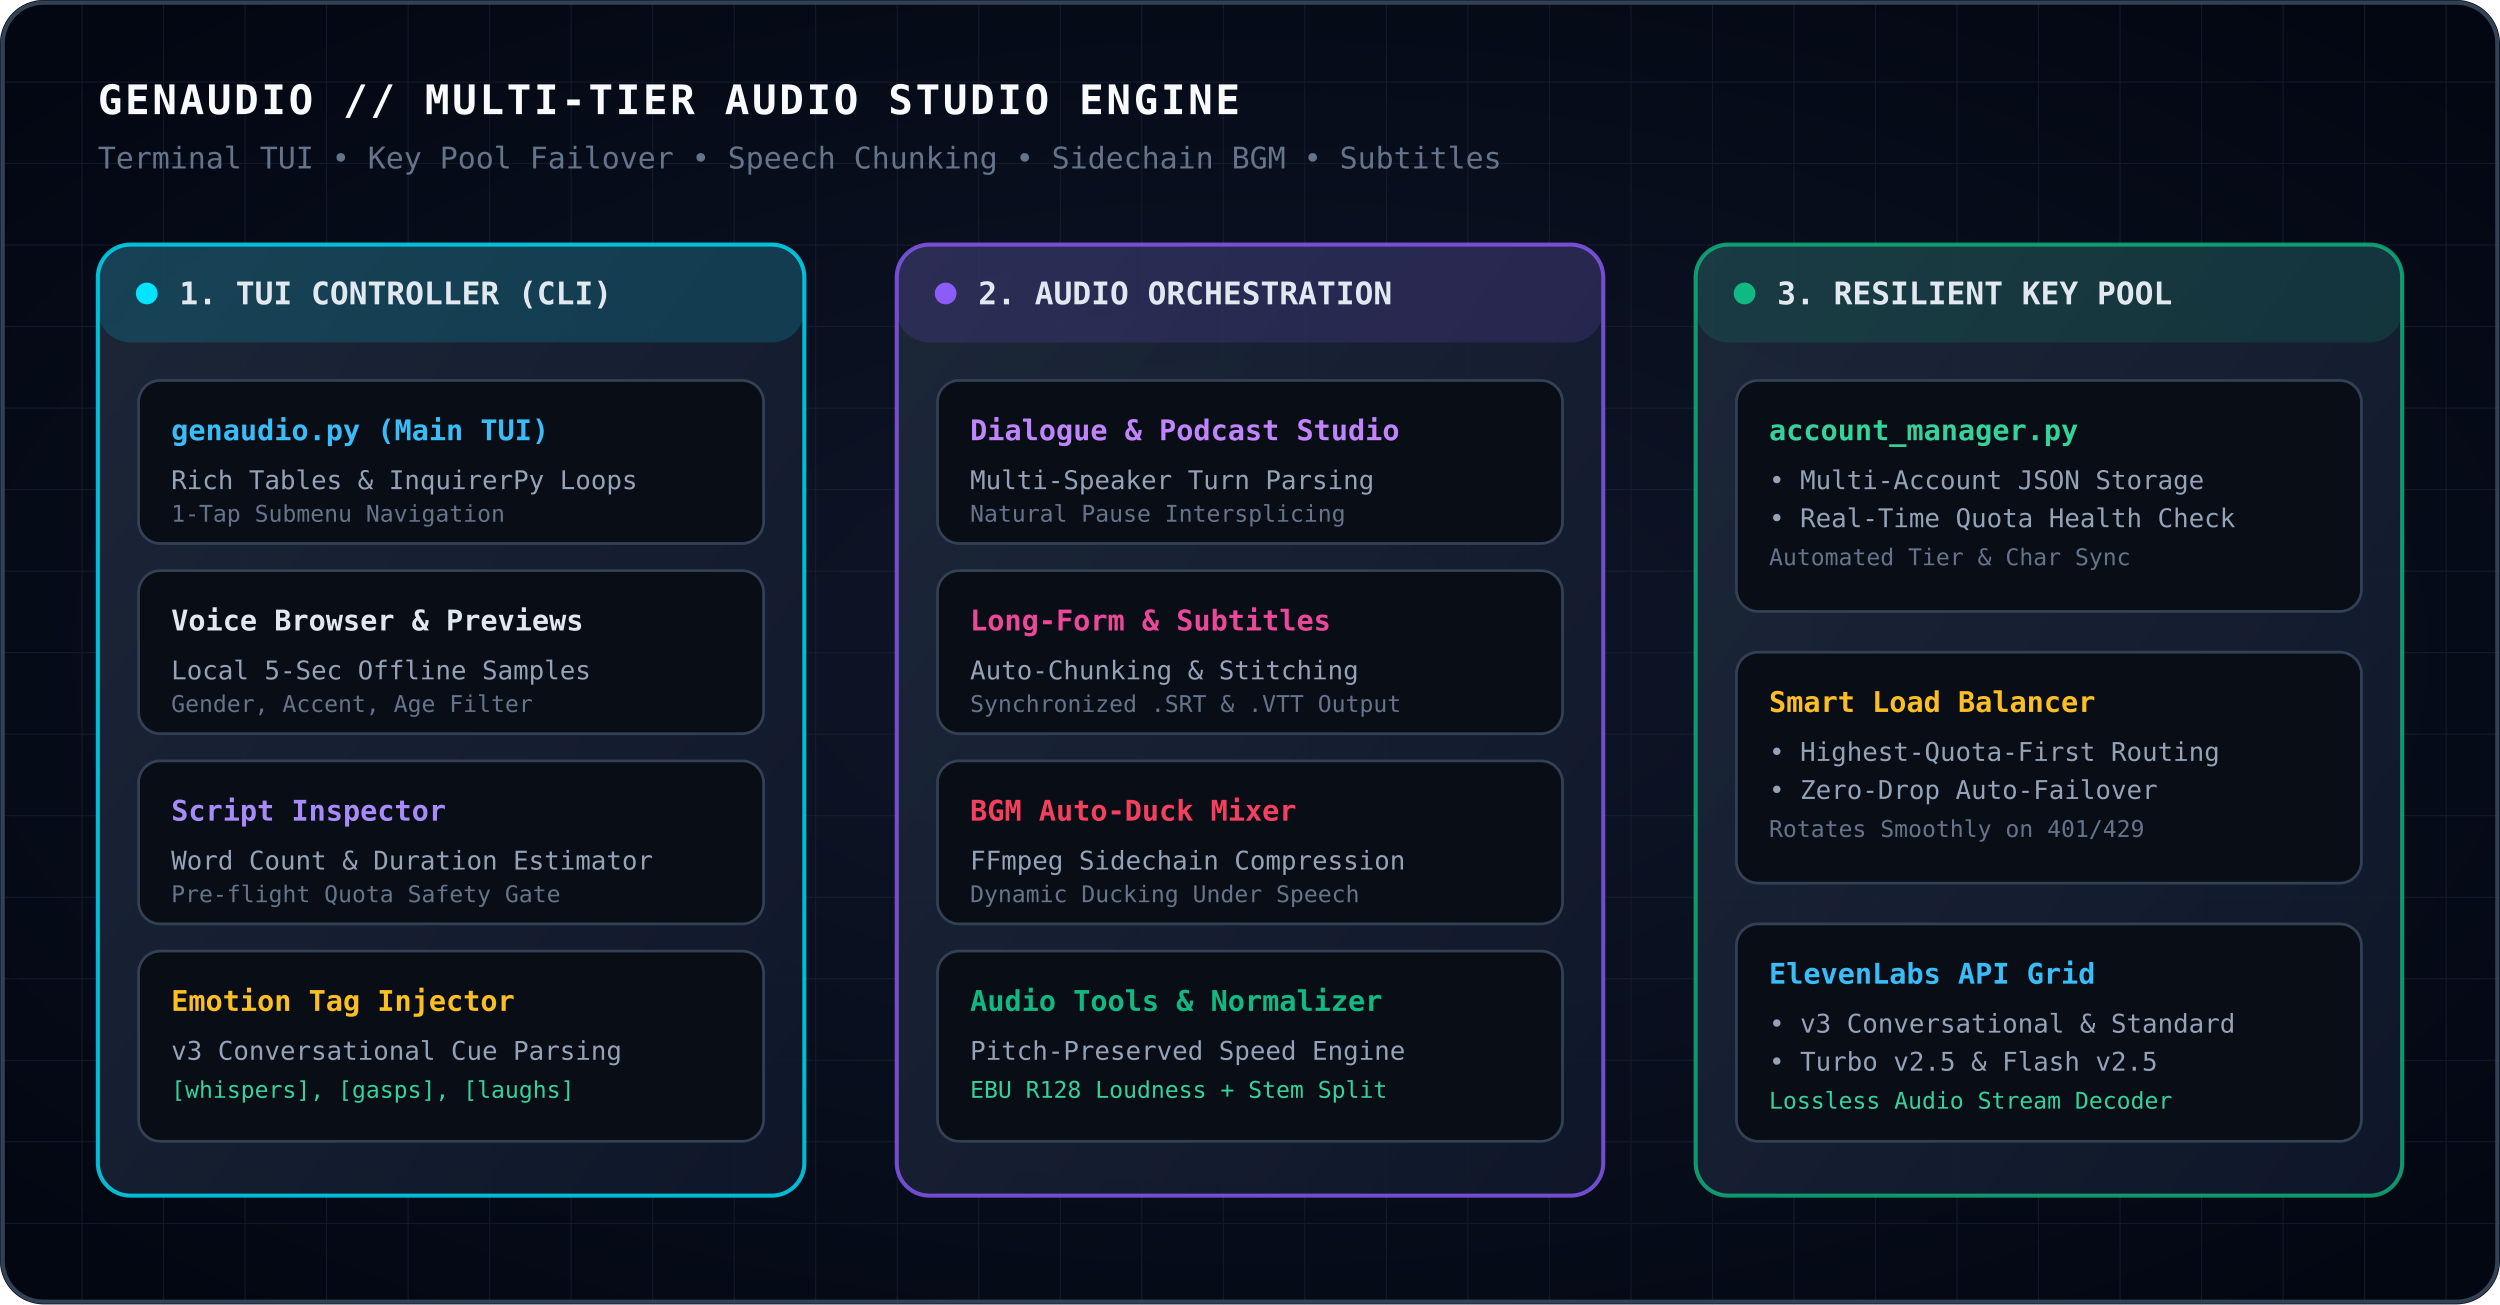
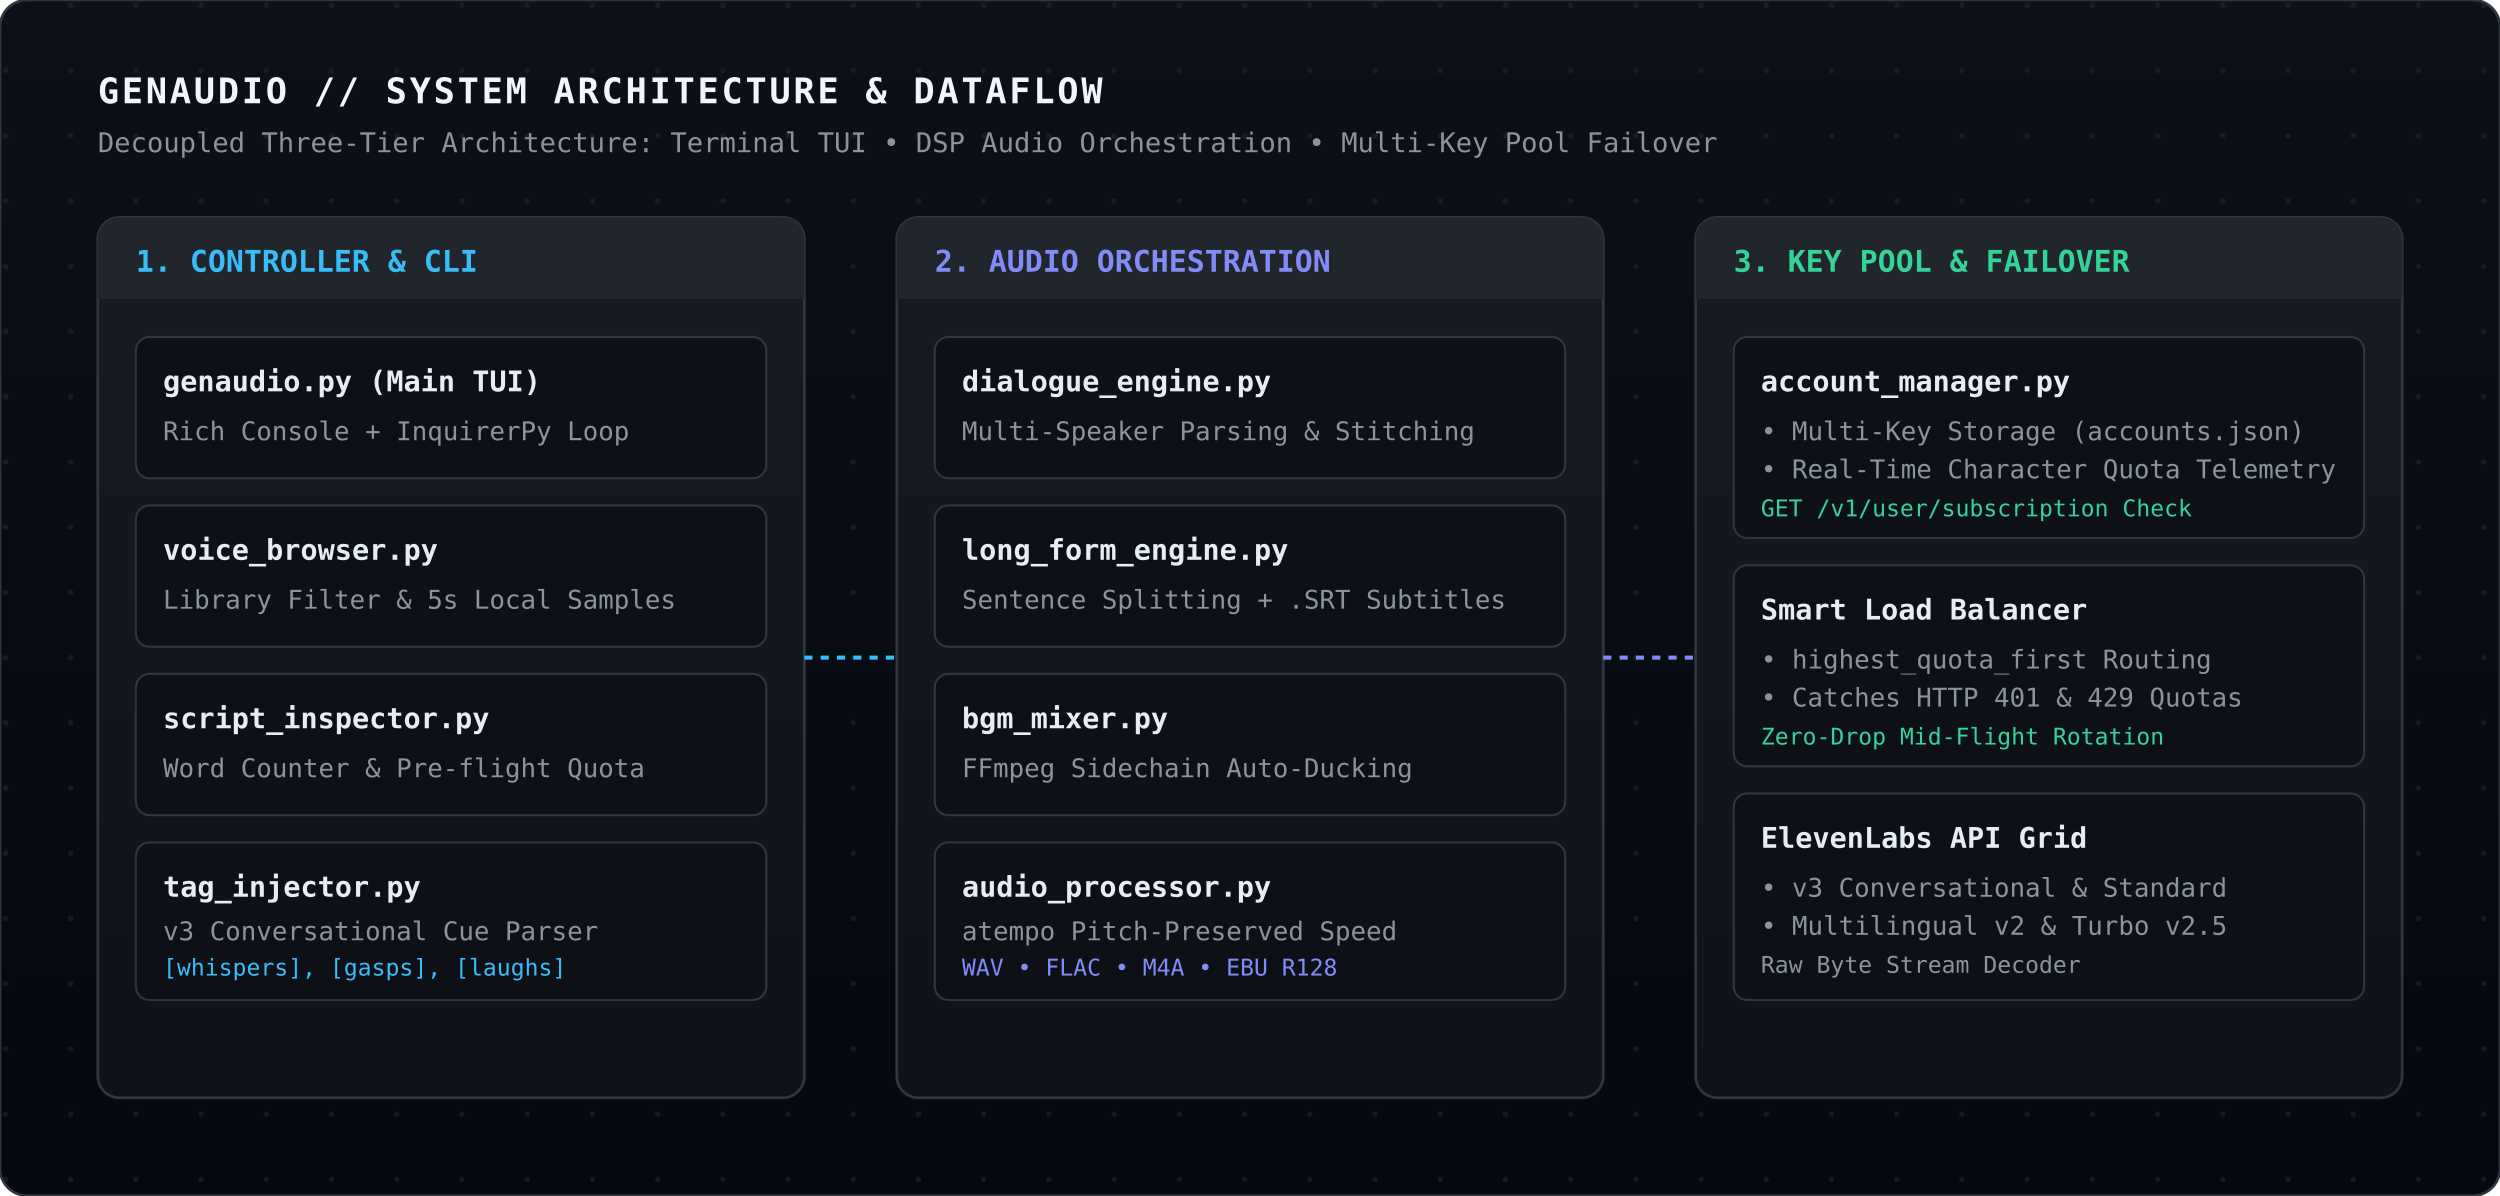
- <svg xmlns="http://www.w3.org/2000/svg" viewBox="0 0 920 480" width="100%" height="100%">
+ <svg xmlns="http://www.w3.org/2000/svg" viewBox="0 0 920 440" width="100%" height="100%">
  <defs>
-     <radialGradient id="bgGlow" cx="50%" cy="50%" r="65%">
-       <stop offset="0%" stop-color="#0F172A" />
-       <stop offset="100%" stop-color="#030712" />
-     </radialGradient>
-     <linearGradient id="cardGrad" x1="0%" y1="0%" x2="100%" y2="100%">
-       <stop offset="0%" stop-color="#1E293B" stop-opacity="0.9" />
-       <stop offset="100%" stop-color="#0F172A" stop-opacity="0.95" />
+     <linearGradient id="bg" x1="0%" y1="0%" x2="0%" y2="100%">
+       <stop offset="0%" stop-color="#0D1117" />
+       <stop offset="100%" stop-color="#05080E" />
    </linearGradient>
-     <pattern id="grid" width="30" height="30" patternUnits="userSpaceOnUse">
-       <path d="M 30 0 L 0 0 0 30" fill="none" stroke="#1E293B" stroke-width="0.75" stroke-opacity="0.5" />
+     <linearGradient id="box" x1="0%" y1="0%" x2="0%" y2="100%">
+       <stop offset="0%" stop-color="#161B22" />
+       <stop offset="100%" stop-color="#0E131A" />
+     </linearGradient>
+     <pattern id="dotGrid" width="24" height="24" patternUnits="userSpaceOnUse">
+       <circle cx="2" cy="2" r="1" fill="#21262D" />
    </pattern>
  </defs>
-   <rect width="920" height="480" rx="16" fill="url(#bgGlow)" />
-   <rect width="920" height="480" rx="16" fill="url(#grid)" />
-   <rect width="918" height="478" x="1" y="1" rx="15" fill="none" stroke="#334155" stroke-width="1.5" />
-   <text x="36" y="42" fill="#F8FAFC" font-family="monospace" font-size="15" font-weight="700" letter-spacing="1">GENAUDIO // MULTI-TIER AUDIO STUDIO ENGINE</text>
-   <text x="36" y="62" fill="#64748B" font-family="monospace" font-size="11">Terminal TUI • Key Pool Failover • Speech Chunking • Sidechain BGM • Subtitles</text>
-   <g transform="translate(36, 90)">
-     <rect width="260" height="350" rx="12" fill="url(#cardGrad)" stroke="#00E5FF" stroke-width="1.5" stroke-opacity="0.8" />
-     <rect x="0" y="0" width="260" height="36" rx="12" fill="#00E5FF" fill-opacity="0.15" />
-     <circle cx="18" cy="18" r="4" fill="#00E5FF" />
-     <text x="30" y="22" fill="#E2E8F0" font-family="monospace" font-size="11.5" font-weight="700">1. TUI CONTROLLER (CLI)</text>
-     <g transform="translate(15, 50)">
-       <rect width="230" height="60" rx="8" fill="#090D16" stroke="#334155" stroke-width="1" />
-       <text x="12" y="22" fill="#38BDF8" font-family="monospace" font-size="10.5" font-weight="700">genaudio.py (Main TUI)</text>
-       <text x="12" y="40" fill="#94A3B8" font-family="monospace" font-size="9.5">Rich Tables &amp; InquirerPy Loops</text>
-       <text x="12" y="52" fill="#64748B" font-family="monospace" font-size="8.5">1-Tap Submenu Navigation</text>
-     </g>
-     <g transform="translate(15, 120)">
-       <rect width="230" height="60" rx="8" fill="#090D16" stroke="#334155" stroke-width="1" />
-       <text x="12" y="22" fill="#E2E8F0" font-family="monospace" font-size="10.5" font-weight="700">Voice Browser &amp; Previews</text>
-       <text x="12" y="40" fill="#94A3B8" font-family="monospace" font-size="9.5">Local 5-Sec Offline Samples</text>
-       <text x="12" y="52" fill="#64748B" font-family="monospace" font-size="8.5">Gender, Accent, Age Filter</text>
-     </g>
-     <g transform="translate(15, 190)">
-       <rect width="230" height="60" rx="8" fill="#090D16" stroke="#334155" stroke-width="1" />
-       <text x="12" y="22" fill="#A78BFA" font-family="monospace" font-size="10.5" font-weight="700">Script Inspector</text>
-       <text x="12" y="40" fill="#94A3B8" font-family="monospace" font-size="9.5">Word Count &amp; Duration Estimator</text>
-       <text x="12" y="52" fill="#64748B" font-family="monospace" font-size="8.5">Pre-flight Quota Safety Gate</text>
-     </g>
-     <g transform="translate(15, 260)">
-       <rect width="230" height="70" rx="8" fill="#090D16" stroke="#334155" stroke-width="1" />
-       <text x="12" y="22" fill="#FBBF24" font-family="monospace" font-size="10.5" font-weight="700">Emotion Tag Injector</text>
-       <text x="12" y="40" fill="#94A3B8" font-family="monospace" font-size="9.5">v3 Conversational Cue Parsing</text>
-       <text x="12" y="54" fill="#34D399" font-family="monospace" font-size="8.5">[whispers], [gasps], [laughs]</text>
+   <rect width="920" height="440" rx="10" fill="url(#bg)" stroke="#30363D" stroke-width="1" />
+   <rect width="920" height="440" rx="10" fill="url(#dotGrid)" opacity="0.6" />
+   <text x="36" y="38" fill="#F0F6FC" font-family="ui-monospace, monospace" font-size="13" font-weight="700" letter-spacing="1">GENAUDIO // SYSTEM ARCHITECTURE &amp; DATAFLOW</text>
+   <text x="36" y="56" fill="#8B949E" font-family="ui-monospace, monospace" font-size="10">Decoupled Three-Tier Architecture: Terminal TUI • DSP Audio Orchestration • Multi-Key Pool Failover</text>
+   <g transform="translate(36, 80)">
+     <rect width="260" height="324" rx="8" fill="url(#box)" stroke="#30363D" stroke-width="1" />
+     <path d="M 0 8 C 0 3.58, 3.58 0, 8 0 L 252 0 C 256.42 0, 260 3.58, 260 8 L 260 30 L 0 30 Z" fill="#21262D" />
+     <text x="14" y="20" fill="#38BDF8" font-family="ui-monospace, monospace" font-size="11" font-weight="700">1. CONTROLLER &amp; CLI</text>
+     <g transform="translate(14, 44)" font-family="ui-monospace, monospace">
+       <rect width="232" height="52" rx="5" fill="#0D1117" stroke="#30363D" stroke-width="0.75" />
+       <text x="10" y="20" fill="#E6EDF3" font-size="10.5" font-weight="600">genaudio.py (Main TUI)</text>
+       <text x="10" y="38" fill="#8B949E" font-size="9.5">Rich Console + InquirerPy Loop</text>
+       <g transform="translate(0, 62)">
+         <rect width="232" height="52" rx="5" fill="#0D1117" stroke="#30363D" stroke-width="0.75" />
+         <text x="10" y="20" fill="#E6EDF3" font-size="10.5" font-weight="600">voice_browser.py</text>
+         <text x="10" y="38" fill="#8B949E" font-size="9.5">Library Filter &amp; 5s Local Samples</text>
+       </g>
+       <g transform="translate(0, 124)">
+         <rect width="232" height="52" rx="5" fill="#0D1117" stroke="#30363D" stroke-width="0.75" />
+         <text x="10" y="20" fill="#E6EDF3" font-size="10.5" font-weight="600">script_inspector.py</text>
+         <text x="10" y="38" fill="#8B949E" font-size="9.5">Word Counter &amp; Pre-flight Quota</text>
+       </g>
+       <g transform="translate(0, 186)">
+         <rect width="232" height="58" rx="5" fill="#0D1117" stroke="#30363D" stroke-width="0.75" />
+         <text x="10" y="20" fill="#E6EDF3" font-size="10.5" font-weight="600">tag_injector.py</text>
+         <text x="10" y="36" fill="#8B949E" font-size="9.5">v3 Conversational Cue Parser</text>
+         <text x="10" y="49" fill="#38BDF8" font-size="8.5">[whispers], [gasps], [laughs]</text>
+       </g>
    </g>
  </g>
-   <g transform="translate(330, 90)">
-     <rect width="260" height="350" rx="12" fill="url(#cardGrad)" stroke="#8B5CF6" stroke-width="1.5" stroke-opacity="0.8" />
-     <rect x="0" y="0" width="260" height="36" rx="12" fill="#8B5CF6" fill-opacity="0.15" />
-     <circle cx="18" cy="18" r="4" fill="#8B5CF6" />
-     <text x="30" y="22" fill="#E2E8F0" font-family="monospace" font-size="11.5" font-weight="700">2. AUDIO ORCHESTRATION</text>
-     <g transform="translate(15, 50)">
-       <rect width="230" height="60" rx="8" fill="#090D16" stroke="#334155" stroke-width="1" />
-       <text x="12" y="22" fill="#C084FC" font-family="monospace" font-size="10.5" font-weight="700">Dialogue &amp; Podcast Studio</text>
-       <text x="12" y="40" fill="#94A3B8" font-family="monospace" font-size="9.5">Multi-Speaker Turn Parsing</text>
-       <text x="12" y="52" fill="#64748B" font-family="monospace" font-size="8.5">Natural Pause Intersplicing</text>
-     </g>
-     <g transform="translate(15, 120)">
-       <rect width="230" height="60" rx="8" fill="#090D16" stroke="#334155" stroke-width="1" />
-       <text x="12" y="22" fill="#EC4899" font-family="monospace" font-size="10.5" font-weight="700">Long-Form &amp; Subtitles</text>
-       <text x="12" y="40" fill="#94A3B8" font-family="monospace" font-size="9.5">Auto-Chunking &amp; Stitching</text>
-       <text x="12" y="52" fill="#64748B" font-family="monospace" font-size="8.5">Synchronized .SRT &amp; .VTT Output</text>
-     </g>
-     <g transform="translate(15, 190)">
-       <rect width="230" height="60" rx="8" fill="#090D16" stroke="#334155" stroke-width="1" />
-       <text x="12" y="22" fill="#F43F5E" font-family="monospace" font-size="10.5" font-weight="700">BGM Auto-Duck Mixer</text>
-       <text x="12" y="40" fill="#94A3B8" font-family="monospace" font-size="9.5">FFmpeg Sidechain Compression</text>
-       <text x="12" y="52" fill="#64748B" font-family="monospace" font-size="8.5">Dynamic Ducking Under Speech</text>
-     </g>
-     <g transform="translate(15, 260)">
-       <rect width="230" height="70" rx="8" fill="#090D16" stroke="#334155" stroke-width="1" />
-       <text x="12" y="22" fill="#10B981" font-family="monospace" font-size="10.5" font-weight="700">Audio Tools &amp; Normalizer</text>
-       <text x="12" y="40" fill="#94A3B8" font-family="monospace" font-size="9.5">Pitch-Preserved Speed Engine</text>
-       <text x="12" y="54" fill="#34D399" font-family="monospace" font-size="8.5">EBU R128 Loudness + Stem Split</text>
+   <line x1="296" y1="242" x2="330" y2="242" stroke="#38BDF8" stroke-width="1.5" stroke-dasharray="3 3" />
+   <polygon points="330,239 335,242 330,245" fill="#38BDF8" />
+   <g transform="translate(330, 80)">
+     <rect width="260" height="324" rx="8" fill="url(#box)" stroke="#30363D" stroke-width="1" />
+     <path d="M 0 8 C 0 3.58, 3.58 0, 8 0 L 252 0 C 256.42 0, 260 3.58, 260 8 L 260 30 L 0 30 Z" fill="#21262D" />
+     <text x="14" y="20" fill="#818CF8" font-family="ui-monospace, monospace" font-size="11" font-weight="700">2. AUDIO ORCHESTRATION</text>
+     <g transform="translate(14, 44)" font-family="ui-monospace, monospace">
+       <rect width="232" height="52" rx="5" fill="#0D1117" stroke="#30363D" stroke-width="0.75" />
+       <text x="10" y="20" fill="#E6EDF3" font-size="10.5" font-weight="600">dialogue_engine.py</text>
+       <text x="10" y="38" fill="#8B949E" font-size="9.5">Multi-Speaker Parsing &amp; Stitching</text>
+       <g transform="translate(0, 62)">
+         <rect width="232" height="52" rx="5" fill="#0D1117" stroke="#30363D" stroke-width="0.75" />
+         <text x="10" y="20" fill="#E6EDF3" font-size="10.5" font-weight="600">long_form_engine.py</text>
+         <text x="10" y="38" fill="#8B949E" font-size="9.5">Sentence Splitting + .SRT Subtitles</text>
+       </g>
+       <g transform="translate(0, 124)">
+         <rect width="232" height="52" rx="5" fill="#0D1117" stroke="#30363D" stroke-width="0.75" />
+         <text x="10" y="20" fill="#E6EDF3" font-size="10.5" font-weight="600">bgm_mixer.py</text>
+         <text x="10" y="38" fill="#8B949E" font-size="9.5">FFmpeg Sidechain Auto-Ducking</text>
+       </g>
+       <g transform="translate(0, 186)">
+         <rect width="232" height="58" rx="5" fill="#0D1117" stroke="#30363D" stroke-width="0.75" />
+         <text x="10" y="20" fill="#E6EDF3" font-size="10.5" font-weight="600">audio_processor.py</text>
+         <text x="10" y="36" fill="#8B949E" font-size="9.5">atempo Pitch-Preserved Speed</text>
+         <text x="10" y="49" fill="#818CF8" font-size="8.5">WAV • FLAC • M4A • EBU R128</text>
+       </g>
    </g>
  </g>
-   <g transform="translate(624, 90)">
-     <rect width="260" height="350" rx="12" fill="url(#cardGrad)" stroke="#10B981" stroke-width="1.5" stroke-opacity="0.8" />
-     <rect x="0" y="0" width="260" height="36" rx="12" fill="#10B981" fill-opacity="0.15" />
-     <circle cx="18" cy="18" r="4" fill="#10B981" />
-     <text x="30" y="22" fill="#E2E8F0" font-family="monospace" font-size="11.5" font-weight="700">3. RESILIENT KEY POOL</text>
-     <g transform="translate(15, 50)">
-       <rect width="230" height="85" rx="8" fill="#090D16" stroke="#334155" stroke-width="1" />
-       <text x="12" y="22" fill="#34D399" font-family="monospace" font-size="10.5" font-weight="700">account_manager.py</text>
-       <text x="12" y="40" fill="#94A3B8" font-family="monospace" font-size="9.5">• Multi-Account JSON Storage</text>
-       <text x="12" y="54" fill="#94A3B8" font-family="monospace" font-size="9.5">• Real-Time Quota Health Check</text>
-       <text x="12" y="68" fill="#64748B" font-family="monospace" font-size="8.5">Automated Tier &amp; Char Sync</text>
-     </g>
-     <g transform="translate(15, 150)">
-       <rect width="230" height="85" rx="8" fill="#090D16" stroke="#334155" stroke-width="1" />
-       <text x="12" y="22" fill="#FBBF24" font-family="monospace" font-size="10.5" font-weight="700">Smart Load Balancer</text>
-       <text x="12" y="40" fill="#94A3B8" font-family="monospace" font-size="9.5">• Highest-Quota-First Routing</text>
-       <text x="12" y="54" fill="#94A3B8" font-family="monospace" font-size="9.5">• Zero-Drop Auto-Failover</text>
-       <text x="12" y="68" fill="#64748B" font-family="monospace" font-size="8.5">Rotates Smoothly on 401/429</text>
-     </g>
-     <g transform="translate(15, 250)">
-       <rect width="230" height="80" rx="8" fill="#090D16" stroke="#334155" stroke-width="1" />
-       <text x="12" y="22" fill="#38BDF8" font-family="monospace" font-size="10.5" font-weight="700">ElevenLabs API Grid</text>
-       <text x="12" y="40" fill="#94A3B8" font-family="monospace" font-size="9.5">• v3 Conversational &amp; Standard</text>
-       <text x="12" y="54" fill="#94A3B8" font-family="monospace" font-size="9.5">• Turbo v2.5 &amp; Flash v2.5</text>
-       <text x="12" y="68" fill="#34D399" font-family="monospace" font-size="8.5">Lossless Audio Stream Decoder</text>
+   <line x1="590" y1="242" x2="624" y2="242" stroke="#818CF8" stroke-width="1.5" stroke-dasharray="3 3" />
+   <polygon points="624,239 629,242 624,245" fill="#818CF8" />
+   <g transform="translate(624, 80)">
+     <rect width="260" height="324" rx="8" fill="url(#box)" stroke="#30363D" stroke-width="1" />
+     <path d="M 0 8 C 0 3.58, 3.58 0, 8 0 L 252 0 C 256.42 0, 260 3.58, 260 8 L 260 30 L 0 30 Z" fill="#21262D" />
+     <text x="14" y="20" fill="#34D399" font-family="ui-monospace, monospace" font-size="11" font-weight="700">3. KEY POOL &amp; FAILOVER</text>
+     <g transform="translate(14, 44)" font-family="ui-monospace, monospace">
+       <rect width="232" height="74" rx="5" fill="#0D1117" stroke="#30363D" stroke-width="0.75" />
+       <text x="10" y="20" fill="#E6EDF3" font-size="10.5" font-weight="600">account_manager.py</text>
+       <text x="10" y="38" fill="#8B949E" font-size="9.5">• Multi-Key Storage (accounts.json)</text>
+       <text x="10" y="52" fill="#8B949E" font-size="9.5">• Real-Time Character Quota Telemetry</text>
+       <text x="10" y="66" fill="#34D399" font-size="8.5">GET /v1/user/subscription Check</text>
+       <g transform="translate(0, 84)">
+         <rect width="232" height="74" rx="5" fill="#0D1117" stroke="#30363D" stroke-width="0.75" />
+         <text x="10" y="20" fill="#E6EDF3" font-size="10.5" font-weight="600">Smart Load Balancer</text>
+         <text x="10" y="38" fill="#8B949E" font-size="9.5">• highest_quota_first Routing</text>
+         <text x="10" y="52" fill="#8B949E" font-size="9.5">• Catches HTTP 401 &amp; 429 Quotas</text>
+         <text x="10" y="66" fill="#34D399" font-size="8.5">Zero-Drop Mid-Flight Rotation</text>
+       </g>
+       <g transform="translate(0, 168)">
+         <rect width="232" height="76" rx="5" fill="#0D1117" stroke="#30363D" stroke-width="0.75" />
+         <text x="10" y="20" fill="#E6EDF3" font-size="10.5" font-weight="600">ElevenLabs API Grid</text>
+         <text x="10" y="38" fill="#8B949E" font-size="9.5">• v3 Conversational &amp; Standard</text>
+         <text x="10" y="52" fill="#8B949E" font-size="9.5">• Multilingual v2 &amp; Turbo v2.5</text>
+         <text x="10" y="66" fill="#8B949E" font-size="8.5">Raw Byte Stream Decoder</text>
+       </g>
    </g>
  </g>
</svg>
